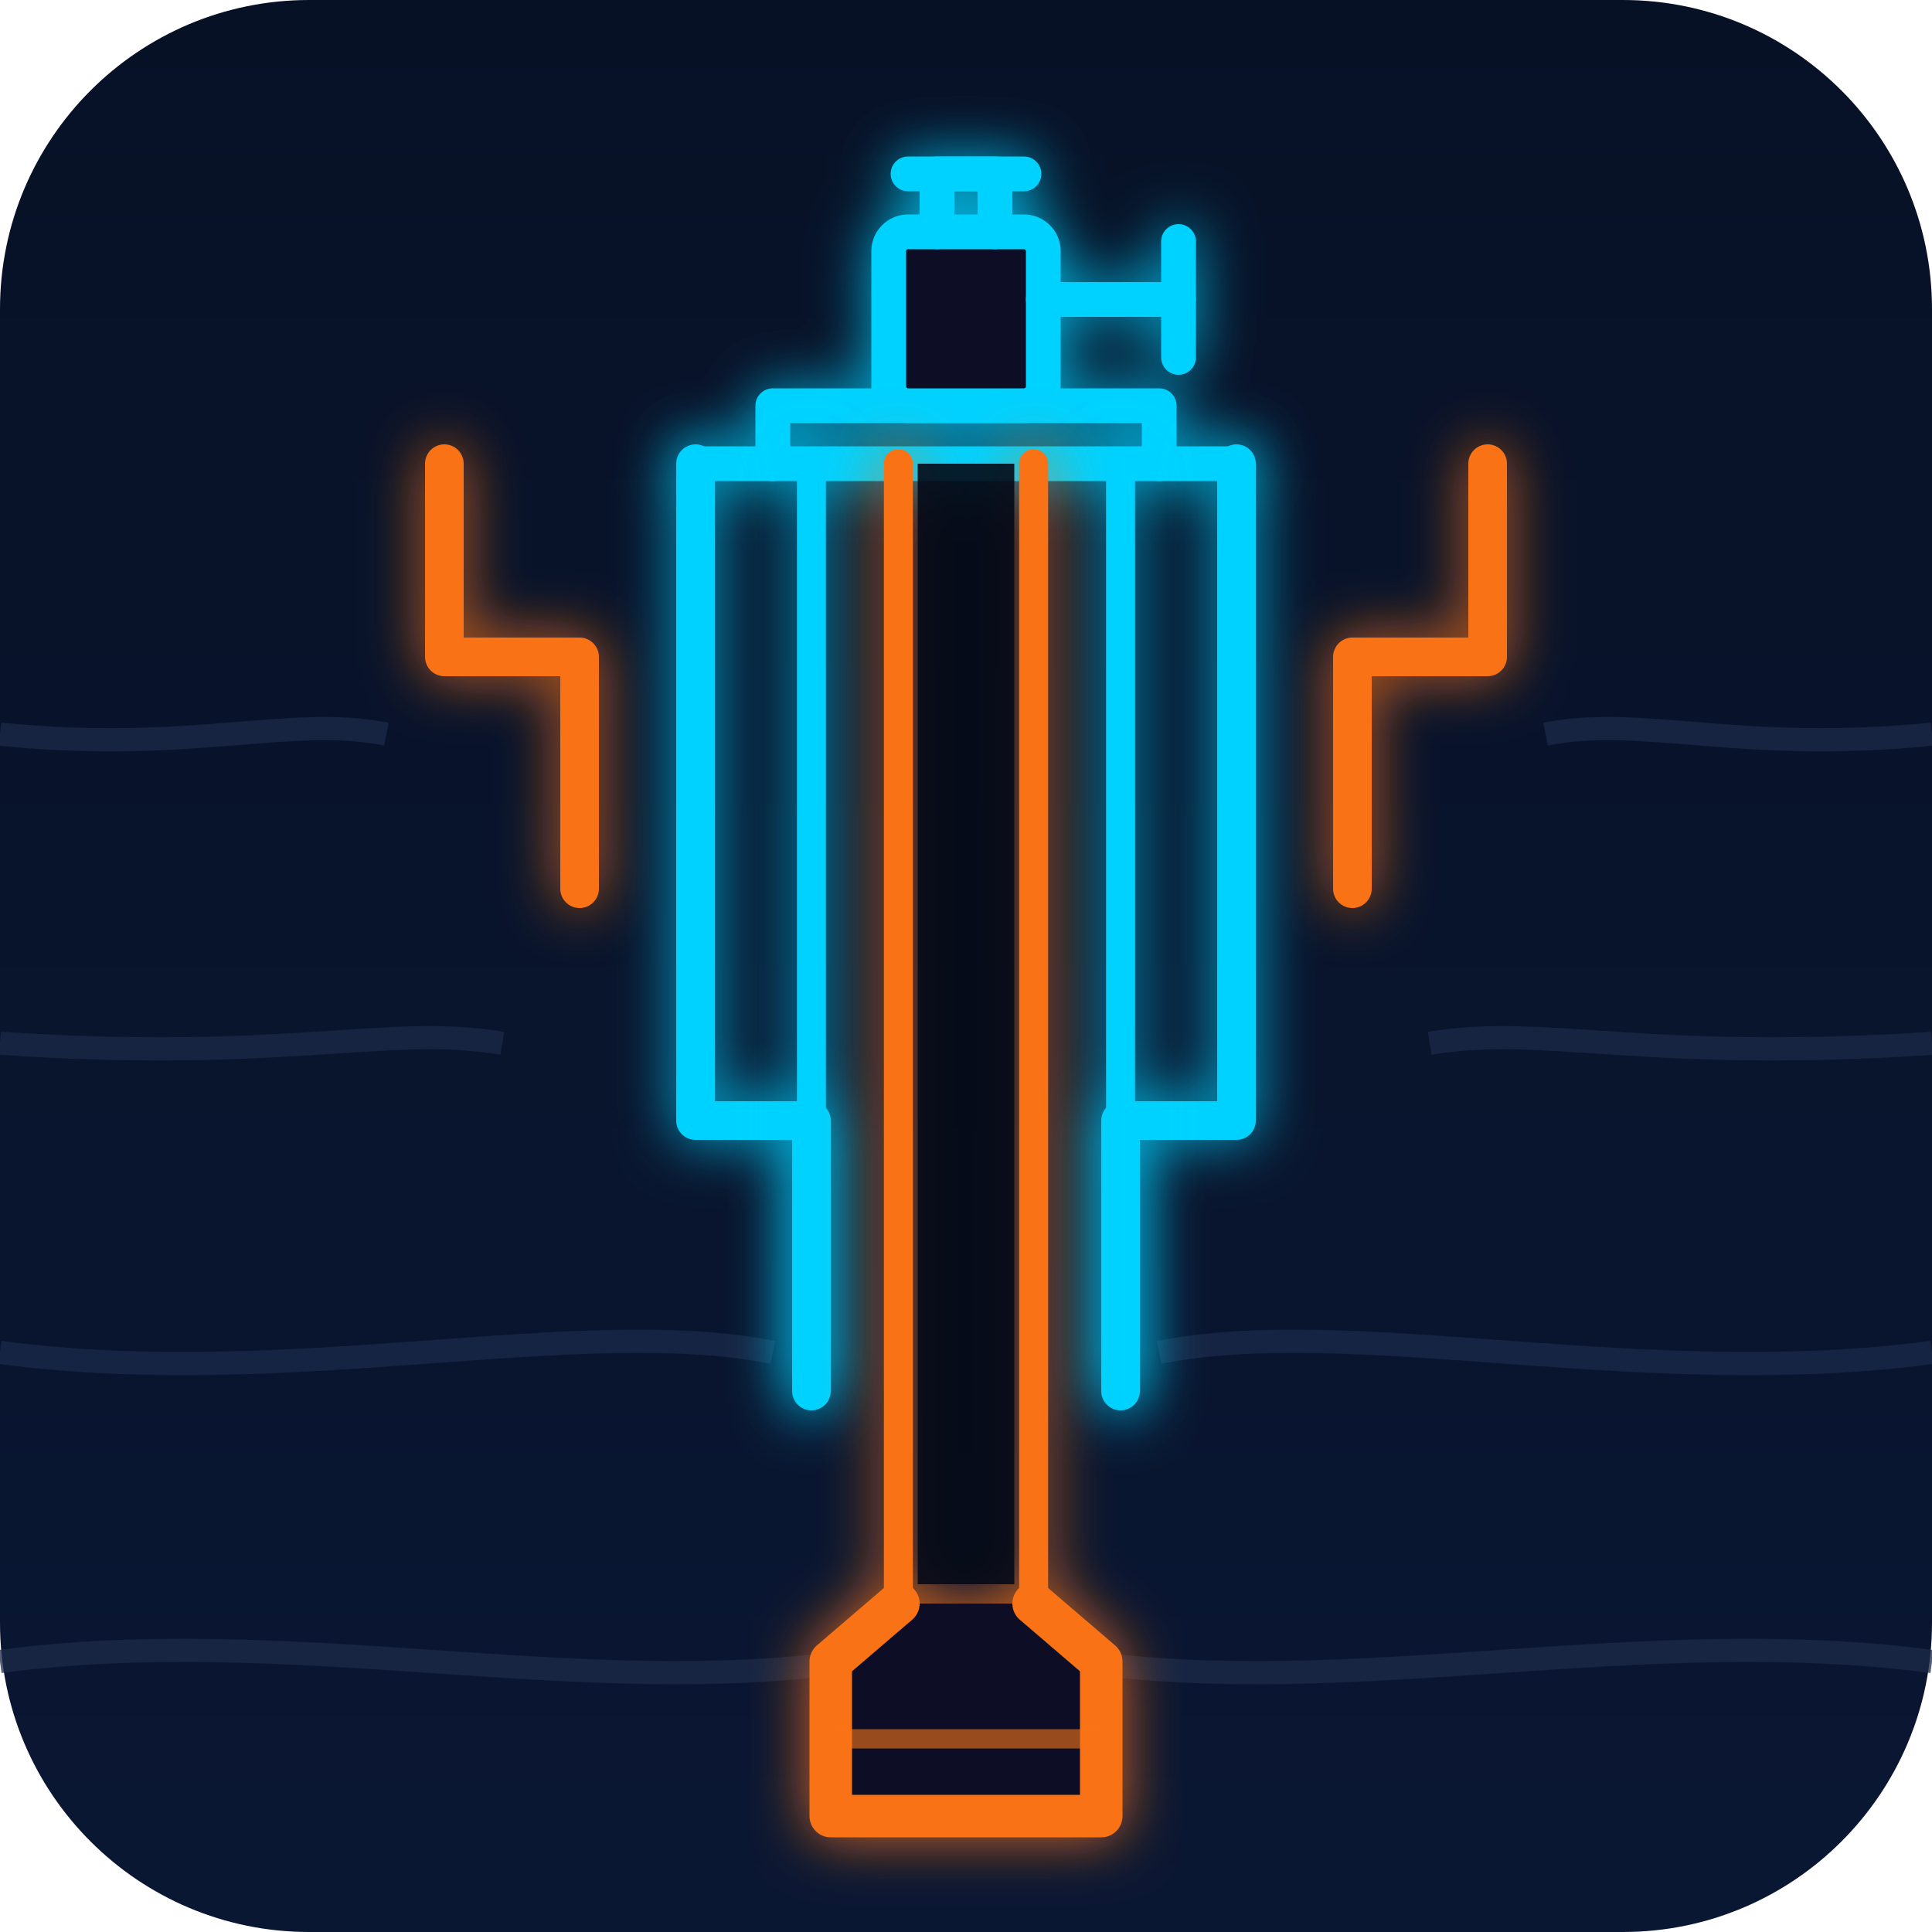
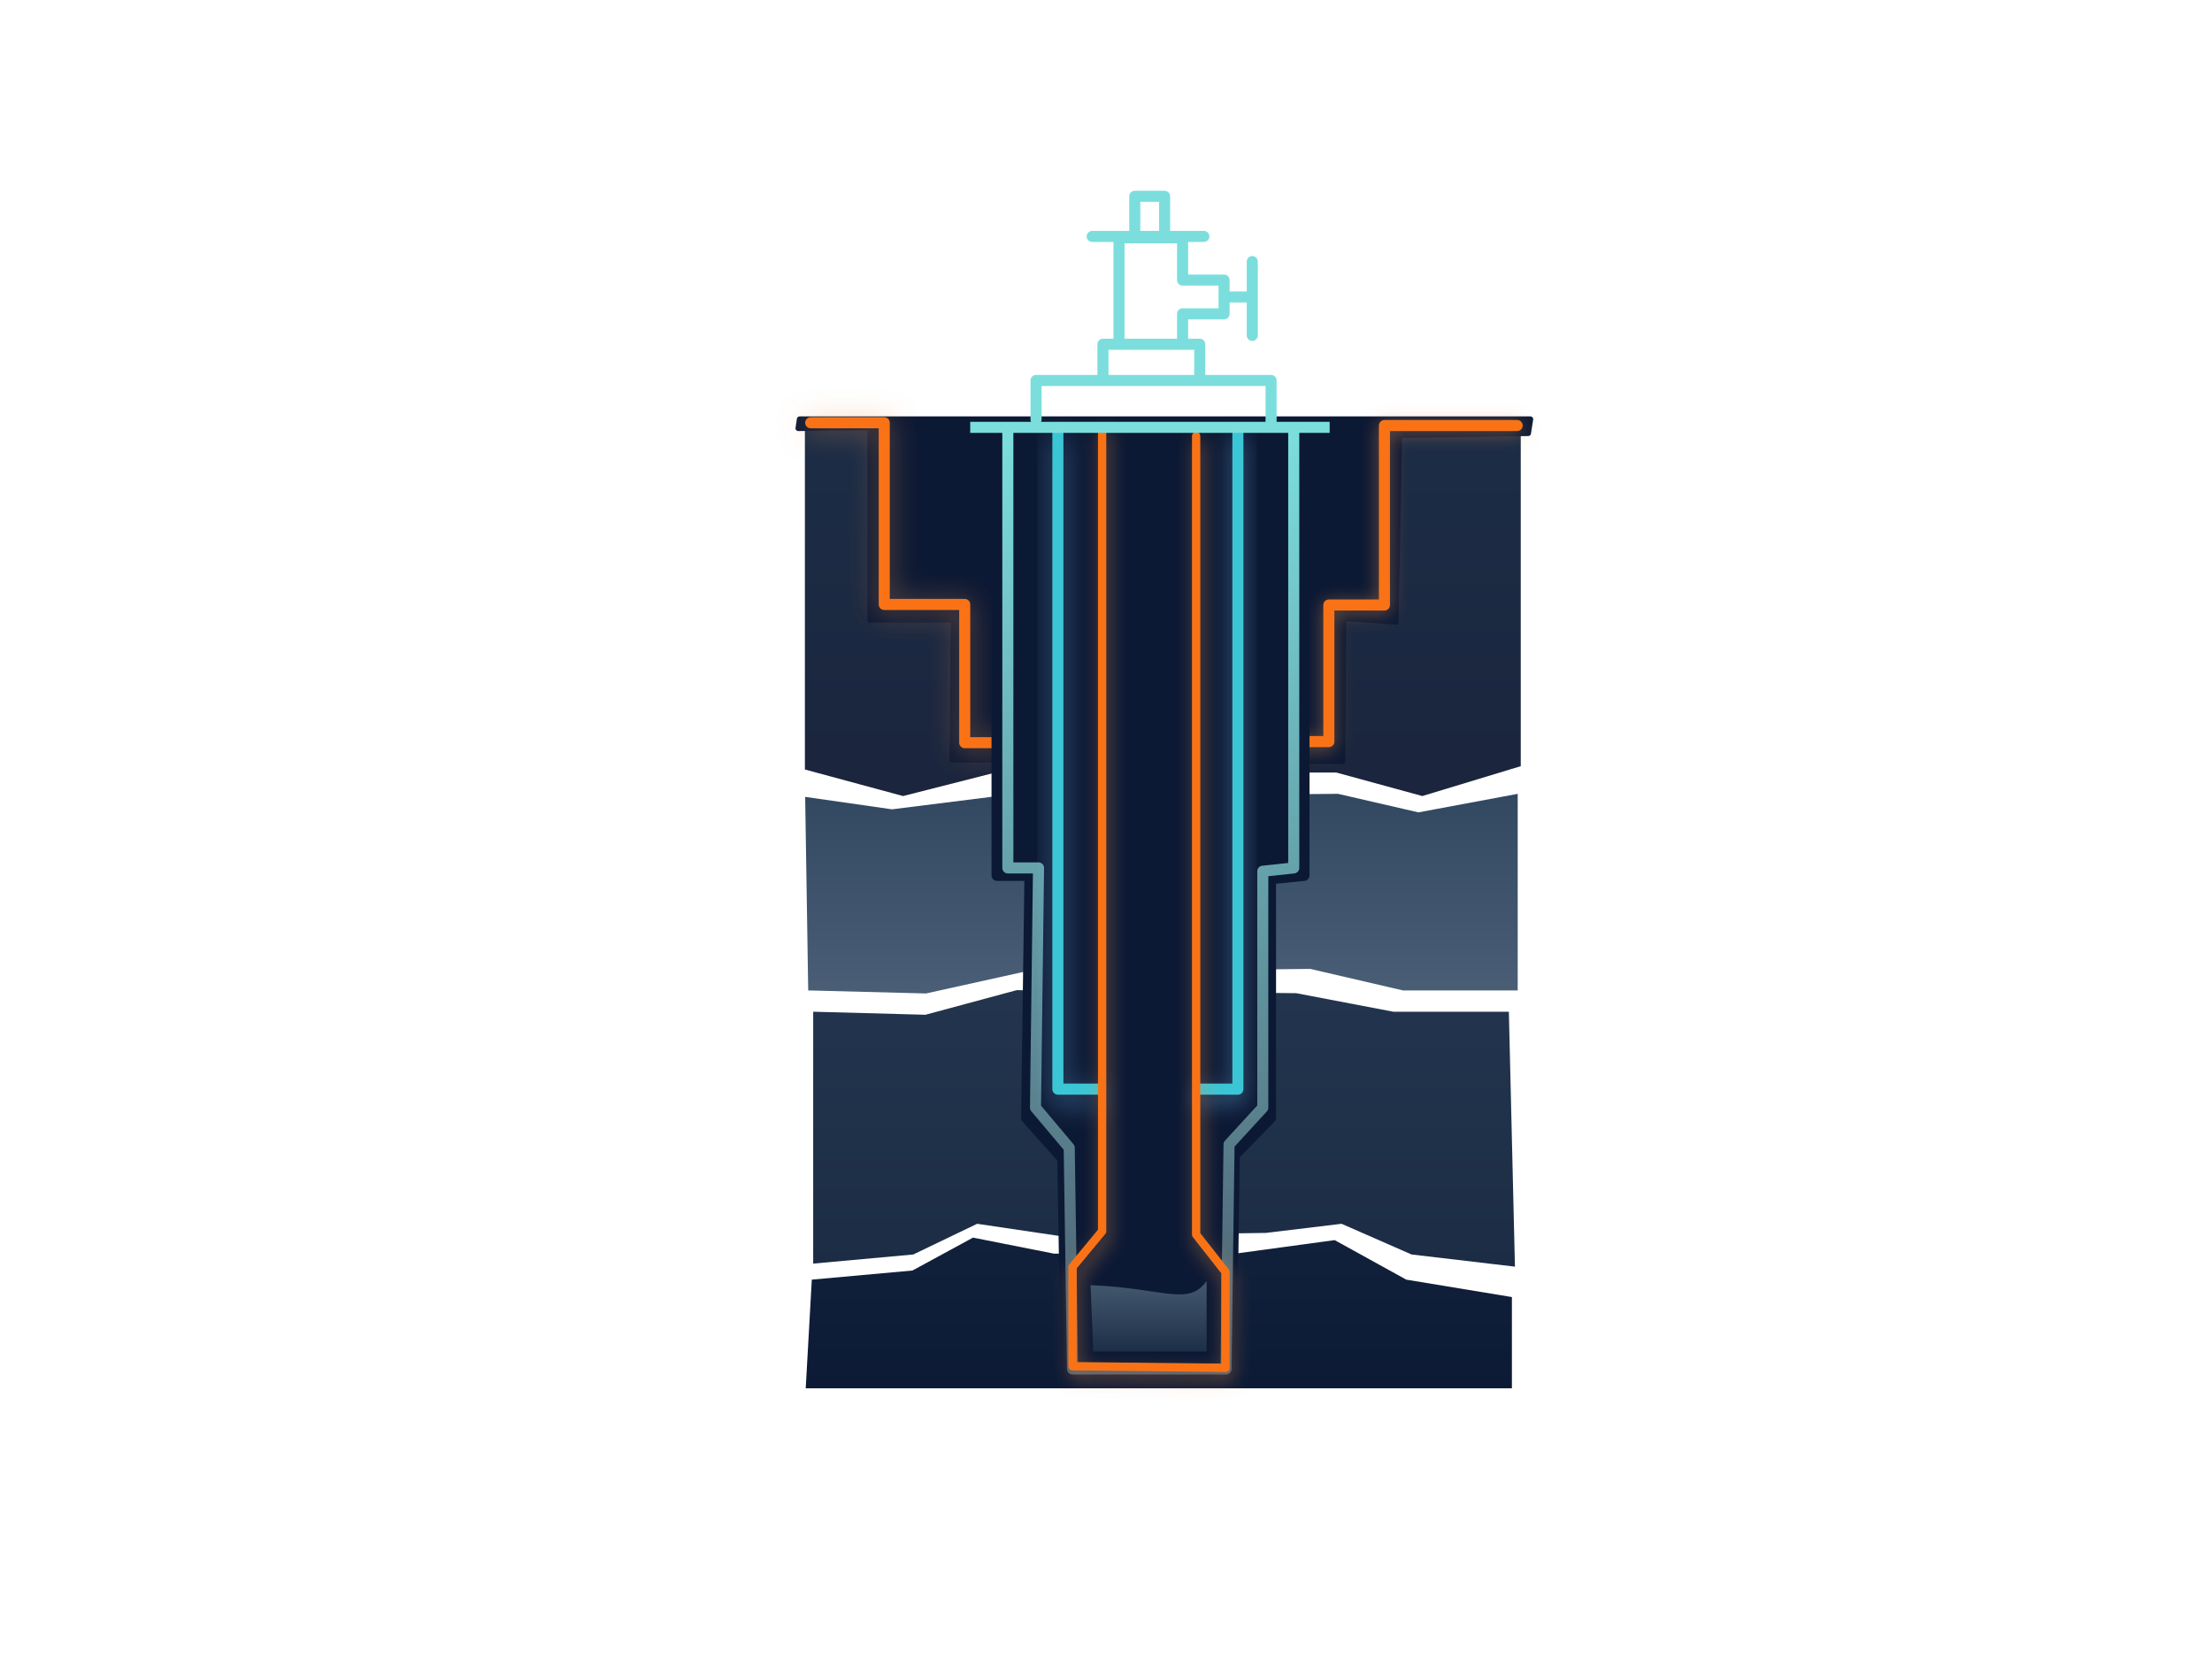
- <svg xmlns="http://www.w3.org/2000/svg" viewBox="0 0 100 100">
+ <svg xmlns="http://www.w3.org/2000/svg" viewBox="0 0 800 600" width="800" height="600">
  <defs>
-     <linearGradient id="bgGrad" x1="0%" y1="0%" x2="0%" y2="100%">
-       <stop offset="0%" stop-color="#071126" />
-       <stop offset="100%" stop-color="#0a1733" />
+     <filter id="dropshadow" x="-10%" y="-10%" width="130%" height="130%">
+       <feDropShadow dx="2" dy="2" stdDeviation="3" flood-opacity="0.3" />
+     </filter>
+     <filter id="shadow-pen_iu8imbys2" x="-50%" y="-50%" width="200%" height="200%">
+       <feDropShadow dx="0" dy="1" stdDeviation="3" flood-color="#e4914e" flood-opacity="0.5" />
+     </filter>
+     <filter id="shadow-pen_g6owtd21r" x="-50%" y="-50%" width="200%" height="200%">
+       <feDropShadow dx="0" dy="1" stdDeviation="5" flood-color="#e4914e" flood-opacity="0.5" />
+     </filter>
+     <filter id="shadow-pen_fggbl5ulu" x="-50%" y="-50%" width="200%" height="200%">
+       <feDropShadow dx="0" dy="3" stdDeviation="4" flood-color="#72bbe9" flood-opacity="0.5" />
+     </filter>
+     <filter id="shadow-pen_t93rdqst1" x="-50%" y="-50%" width="200%" height="200%">
+       <feDropShadow dx="0" dy="3" stdDeviation="5" flood-color="#72bbe9" flood-opacity="0.5" />
+     </filter>
+     <filter id="shadow-pen_1t0kqunjn" x="-50%" y="-50%" width="200%" height="200%">
+       <feDropShadow dx="1" dy="3" stdDeviation="3" flood-color="#e4914e" flood-opacity="0.5" />
+     </filter>
+     <linearGradient id="gradient-pen_40mgbu6ez" x1="50%" y1="0%" x2="50%" y2="100%">
+       <stop offset="0%" stop-color="#12213b" />
+       <stop offset="100%" stop-color="#0c1a35" />
    </linearGradient>
-     <filter id="cyanGlow" x="-30%" y="-30%" width="160%" height="160%">
-       <feDropShadow dx="0" dy="0" stdDeviation="1.5" flood-color="#00d2ff" flood-opacity="0.85" />
-     </filter>
-     <filter id="orangeGlow" x="-30%" y="-30%" width="160%" height="160%">
-       <feDropShadow dx="0" dy="0" stdDeviation="1.5" flood-color="#f97316" flood-opacity="0.85" />
-     </filter>
+     <linearGradient id="gradient-pen_z9t2hurki" x1="50%" y1="100%" x2="50%" y2="0%">
+       <stop offset="0%" stop-color="#1b253d" />
+       <stop offset="100%" stop-color="#1c2d46" />
+     </linearGradient>
+     <linearGradient id="gradient-pen_gry2c1wks" x1="50%" y1="100%" x2="50%" y2="0%">
+       <stop offset="0%" stop-color="#4a5e76" />
+       <stop offset="100%" stop-color="#324861" />
+     </linearGradient>
+     <linearGradient id="gradient-pen_ncl090tod" x1="50%" y1="0%" x2="50%" y2="100%">
+       <stop offset="0%" stop-color="#23354e" />
+       <stop offset="100%" stop-color="#1c2c45" />
+     </linearGradient>
+     <linearGradient id="stroke-gradient-pen_o9etk39bu" x1="50%" y1="0%" x2="50%" y2="100%">
+       <stop offset="0%" stop-color="#7bdedd" />
+       <stop offset="100%" stop-color="#4d5e70" />
+     </linearGradient>
+     <linearGradient id="gradient-pen_et2u9uapl" x1="50%" y1="0%" x2="50%" y2="100%">
+       <stop offset="0%" stop-color="#44596e" />
+       <stop offset="100%" stop-color="#1d2f48" />
+     </linearGradient>
  </defs>
-   <rect width="100" height="100" rx="16" fill="url(#bgGrad)" />
-   <g stroke="#1b294a" stroke-width="1.2" fill="none" opacity="0.75">
-     <path d="M 0,38 C 10,39 15,37 20,38" />
-     <path d="M 80,38 C 85,37 90,39 100,38" />
-     <path d="M 0,54 C 15,55 20,53 26,54" />
-     <path d="M 74,54 C 80,53 85,55 100,54" />
-     <path d="M 0,70 C 15,72 30,68 40,70" />
-     <path d="M 60,70 C 70,68 85,72 100,70" />
-     <path d="M 0,86 C 15,84 30,88 44,86" />
-     <path d="M 56,86 C 70,88 85,84 100,86" />
-   </g>
-   <line x1="0" y1="38" x2="20" y2="38" stroke="#00d2ff" stroke-width="1.8" filter="url(#cyanGlow)" stroke-linecap="round" />
-   <line x1="80" y1="38" x2="100" y2="38" stroke="#00d2ff" stroke-width="1.8" filter="url(#cyanGlow)" stroke-linecap="round" />
-   <g stroke="#00d2ff" stroke-width="1.8" fill="none" filter="url(#cyanGlow)" stroke-linecap="round" stroke-linejoin="round">
-     <line x1="36" y1="24" x2="64" y2="24" />
-     <path d="M 40,24 V 21 H 60 V 24" />
-     <rect x="46" y="12" width="8" height="9" rx="1" fill="#071126" />
-     <path d="M 48.5,12 V 9 H 51.5 V 12" />
-     <line x1="47" y1="9" x2="53" y2="9" />
-     <line x1="54" y1="15.5" x2="61" y2="15.5" />
-     <line x1="61" y1="12.5" x2="61" y2="18.5" />
-   </g>
-   <g stroke="#f97316" stroke-width="2" fill="none" filter="url(#orangeGlow)" stroke-linecap="round" stroke-linejoin="round">
-     <path d="M 23,24 V 34 H 30 V 46" />
-     <path d="M 77,24 V 34 H 70 V 46" />
-   </g>
-   <line x1="23" y1="24" x2="36" y2="24" stroke="#00d2ff" stroke-width="1.8" filter="url(#cyanGlow)" />
-   <line x1="64" y1="24" x2="77" y2="24" stroke="#00d2ff" stroke-width="1.8" filter="url(#cyanGlow)" />
-   <g stroke="#00d2ff" stroke-width="2" fill="none" filter="url(#cyanGlow)" stroke-linecap="round" stroke-linejoin="round">
-     <path d="M 36,24 V 58 H 42 V 72" />
-     <path d="M 64,24 V 58 H 58 V 72" />
-   </g>
-   <g stroke="#00d2ff" stroke-width="1.5" fill="none" filter="url(#cyanGlow)" stroke-linecap="round">
-     <line x1="42" y1="24" x2="42" y2="72" />
-     <line x1="58" y1="24" x2="58" y2="72" />
-   </g>
-   <g stroke="#f97316" fill="none" filter="url(#orangeGlow)" stroke-linecap="round" stroke-linejoin="round">
-     <line x1="46.5" y1="24" x2="46.5" y2="83" stroke-width="1.5" />
-     <line x1="53.5" y1="24" x2="53.5" y2="83" stroke-width="1.5" />
-     <path d="M 46.5,83 L 43,86 V 94 H 57 V 86 L 53.5,83" stroke-width="2.2" fill="#071126" />
-     <path d="M 43,90 H 57" stroke-width="1" opacity="0.6" />
-   </g>
-   <rect x="47.5" y="24" width="5" height="58" fill="#040a17" opacity="0.9" />
+   <path id="pen_40mgbu6ez" d="M 291.4 502.1 L 546.8 502.1 L 546.8 469.1 L 508.6 462.8 L 482.7 448.5 L 446.7 453.4 L 381.2 453.4 L 351.9 447.6 L 330.0 459.5 L 293.6 462.8 L 291.4 502.1 Z" fill="url(#gradient-pen_40mgbu6ez)" stroke="none" />
+   <path id="pen_z9t2hurki" d="M 291.1 152.3 L 550.0 153.6 L 550.0 277.1 L 514.4 287.9 L 483.3 279.4 L 360.0 279.4 L 326.6 287.9 L 291.1 278.3 L 291.1 152.3 Z" fill="url(#gradient-pen_z9t2hurki)" stroke="none" />
+   <path id="pen_xsjxg40x6" d="M 552.7 156.7 L 506.1 157.4 L 504.8 224.9 L 485.9 223.6 L 485.6 275.3 L 344.4 274.8 L 344.9 224.2 L 314.7 224.2 L 314.7 154.6 L 288.7 154.9 L 289.2 151.6 L 553.5 151.6 L 552.7 156.7 Z" fill="#0c1934" stroke="#0c1934" stroke-width="2" stroke-linecap="round" stroke-linejoin="round" />
+   <path id="freeform_5j5rec2r7" d="M -658.9 -52.8 C -658.6 -52.8 -658.1 -52.8 -657.8 -52.8" fill="none" stroke="#ec4899" stroke-width="2" stroke-linecap="round" stroke-linejoin="round" />
+   <path id="pen_gry2c1wks" d="M 291.2 288.2 L 322.6 292.7 L 358.5 288.2 L 483.9 287.1 L 513.0 293.8 L 548.9 287.1 L 548.9 358.2 L 507.4 358.2 L 473.8 350.4 L 369.7 351.6 L 334.9 359.3 L 292.3 358.2 L 291.2 288.2 Z" fill="url(#gradient-pen_gry2c1wks)" stroke="none" />
+   <path id="pen_ncl090tod" d="M 294.1 365.9 L 334.7 367.0 L 367.7 358.1 L 468.8 359.2 L 503.9 365.9 L 545.7 365.9 L 547.9 458.1 L 510.5 453.7 L 485.2 442.6 L 457.8 445.9 L 383.1 447.0 L 353.4 442.6 L 330.3 453.7 L 294.1 457.0 L 294.1 365.9 Z" fill="url(#gradient-pen_ncl090tod)" stroke="none" />
+   <path id="pen_iu8imbys2" d="M 468.5 268.2 L 480.6 268.2 L 480.6 218.8 L 500.7 218.8 L 500.7 153.9 L 548.7 153.9" fill="none" stroke="#f97316" stroke-width="4" stroke-linecap="round" stroke-linejoin="round" filter="url(#shadow-pen_iu8imbys2)" />
+   <path id="pen_g6owtd21r" d="M 364.3 268.6 L 348.9 268.6 L 348.9 218.6 L 319.8 218.6 L 319.8 152.9 L 293.2 152.9" fill="none" stroke="#f97316" stroke-width="4" stroke-linecap="round" stroke-linejoin="round" filter="url(#shadow-pen_g6owtd21r)" />
+   <path id="path_nju64bwhu" d="M 360.6 156.9 L 360.6 316.6 L 372.5 316.6 L 371.3 404.3 L 384.4 419.0 L 385.7 500.0 L 445.2 500.0 L 446.4 417.7 L 459.5 404.3 L 459.5 317.8 L 471.6 316.6 L 471.6 155.8" fill="#0c1934" stroke="#0c1934" stroke-width="4" stroke-linecap="round" stroke-linejoin="round" />
+   <path id="pen_o9etk39bu" d="M 364.5 156.2 L 364.5 313.9 L 375.6 313.9 L 374.5 400.6 L 386.7 415.1 L 387.9 495.1 L 443.4 495.1 L 444.5 413.9 L 456.7 400.6 L 456.7 315.1 L 467.9 313.9 L 467.9 155.1" fill="none" stroke="url(#stroke-gradient-pen_o9etk39bu)" stroke-width="4" stroke-linecap="round" stroke-linejoin="round" />
+   <path id="pen_fggbl5ulu" d="M 434.1 393.9 L 447.7 393.9 L 447.7 156.8" fill="none" stroke="#3bc6d5" stroke-width="4" stroke-linecap="round" stroke-linejoin="round" filter="url(#shadow-pen_fggbl5ulu)" />
+   <path id="pen_t93rdqst1" d="M 397.6 393.9 L 382.6 393.9 L 382.6 156.8" fill="none" stroke="#3bc6d5" stroke-width="4" stroke-linecap="round" stroke-linejoin="round" filter="url(#shadow-pen_t93rdqst1)" />
+   <path id="pen_1t0kqunjn" d="M 398.6 154.2 L 398.6 445.3 L 387.9 458.2 L 387.9 494.1 L 443.2 494.7 L 443.2 460.0 L 432.6 446.5 L 432.6 157.7" fill="none" stroke="#f97316" stroke-width="3" stroke-linecap="round" stroke-linejoin="round" filter="url(#shadow-pen_1t0kqunjn)" />
+   <rect id="rect_t8q97qfux" x="350.889" y="152.556" width="130" height="4" rx="0" ry="0" fill="#7bdedd" stroke="none" />
+   <path id="pen_ks0bmhw2r" d="M 374.7 151.7 L 374.7 137.6 L 459.7 137.6 L 459.7 152.6" fill="none" stroke="#7bdedd" stroke-width="4" stroke-linecap="round" stroke-linejoin="round" />
+   <path id="pen_isqpa5jjc" d="M 398.9 137.0 L 398.9 124.5 L 433.9 124.5 L 433.9 137.0" fill="none" stroke="#7bdedd" stroke-width="4" stroke-linecap="round" stroke-linejoin="round" />
+   <path id="pen_sjzp97jxh" d="M 427.7 123.5 L 427.7 113.5 L 442.7 113.5 L 442.7 101.3 L 427.7 101.3 L 427.7 86.0 L 404.7 86.0 L 404.7 123.5" fill="none" stroke="#7bdedd" stroke-width="4" stroke-linecap="round" stroke-linejoin="round" />
+   <path id="pen_yjlini7a6" d="M 395.0 85.5 L 435.4 85.5" fill="none" stroke="#7bdedd" stroke-width="4" stroke-linecap="round" stroke-linejoin="round" />
+   <path id="pen_z0j7hav9w" d="M 410.4 84.3 L 410.4 71.0 L 421.2 71.0 L 421.2 85.1" fill="none" stroke="#7bdedd" stroke-width="4" stroke-linecap="round" stroke-linejoin="round" />
+   <path id="pen_rlnefg4br" d="M 442.9 107.4 L 452.1 107.4" fill="none" stroke="#7bdedd" stroke-width="4" stroke-linecap="round" stroke-linejoin="round" />
+   <path id="pen_7na0zvovq" d="M 452.9 94.6 L 452.9 121.3" fill="none" stroke="#7bdedd" stroke-width="4" stroke-linecap="round" stroke-linejoin="round" />
+   <path id="pen_et2u9uapl" d="M 394.4 464.8 C 420.9 465.8 429.7 472.6 436.4 463.3 L 436.4 488.8 L 395.4 488.8 L 394.4 464.8 Z" fill="url(#gradient-pen_et2u9uapl)" stroke="none" />
</svg>
